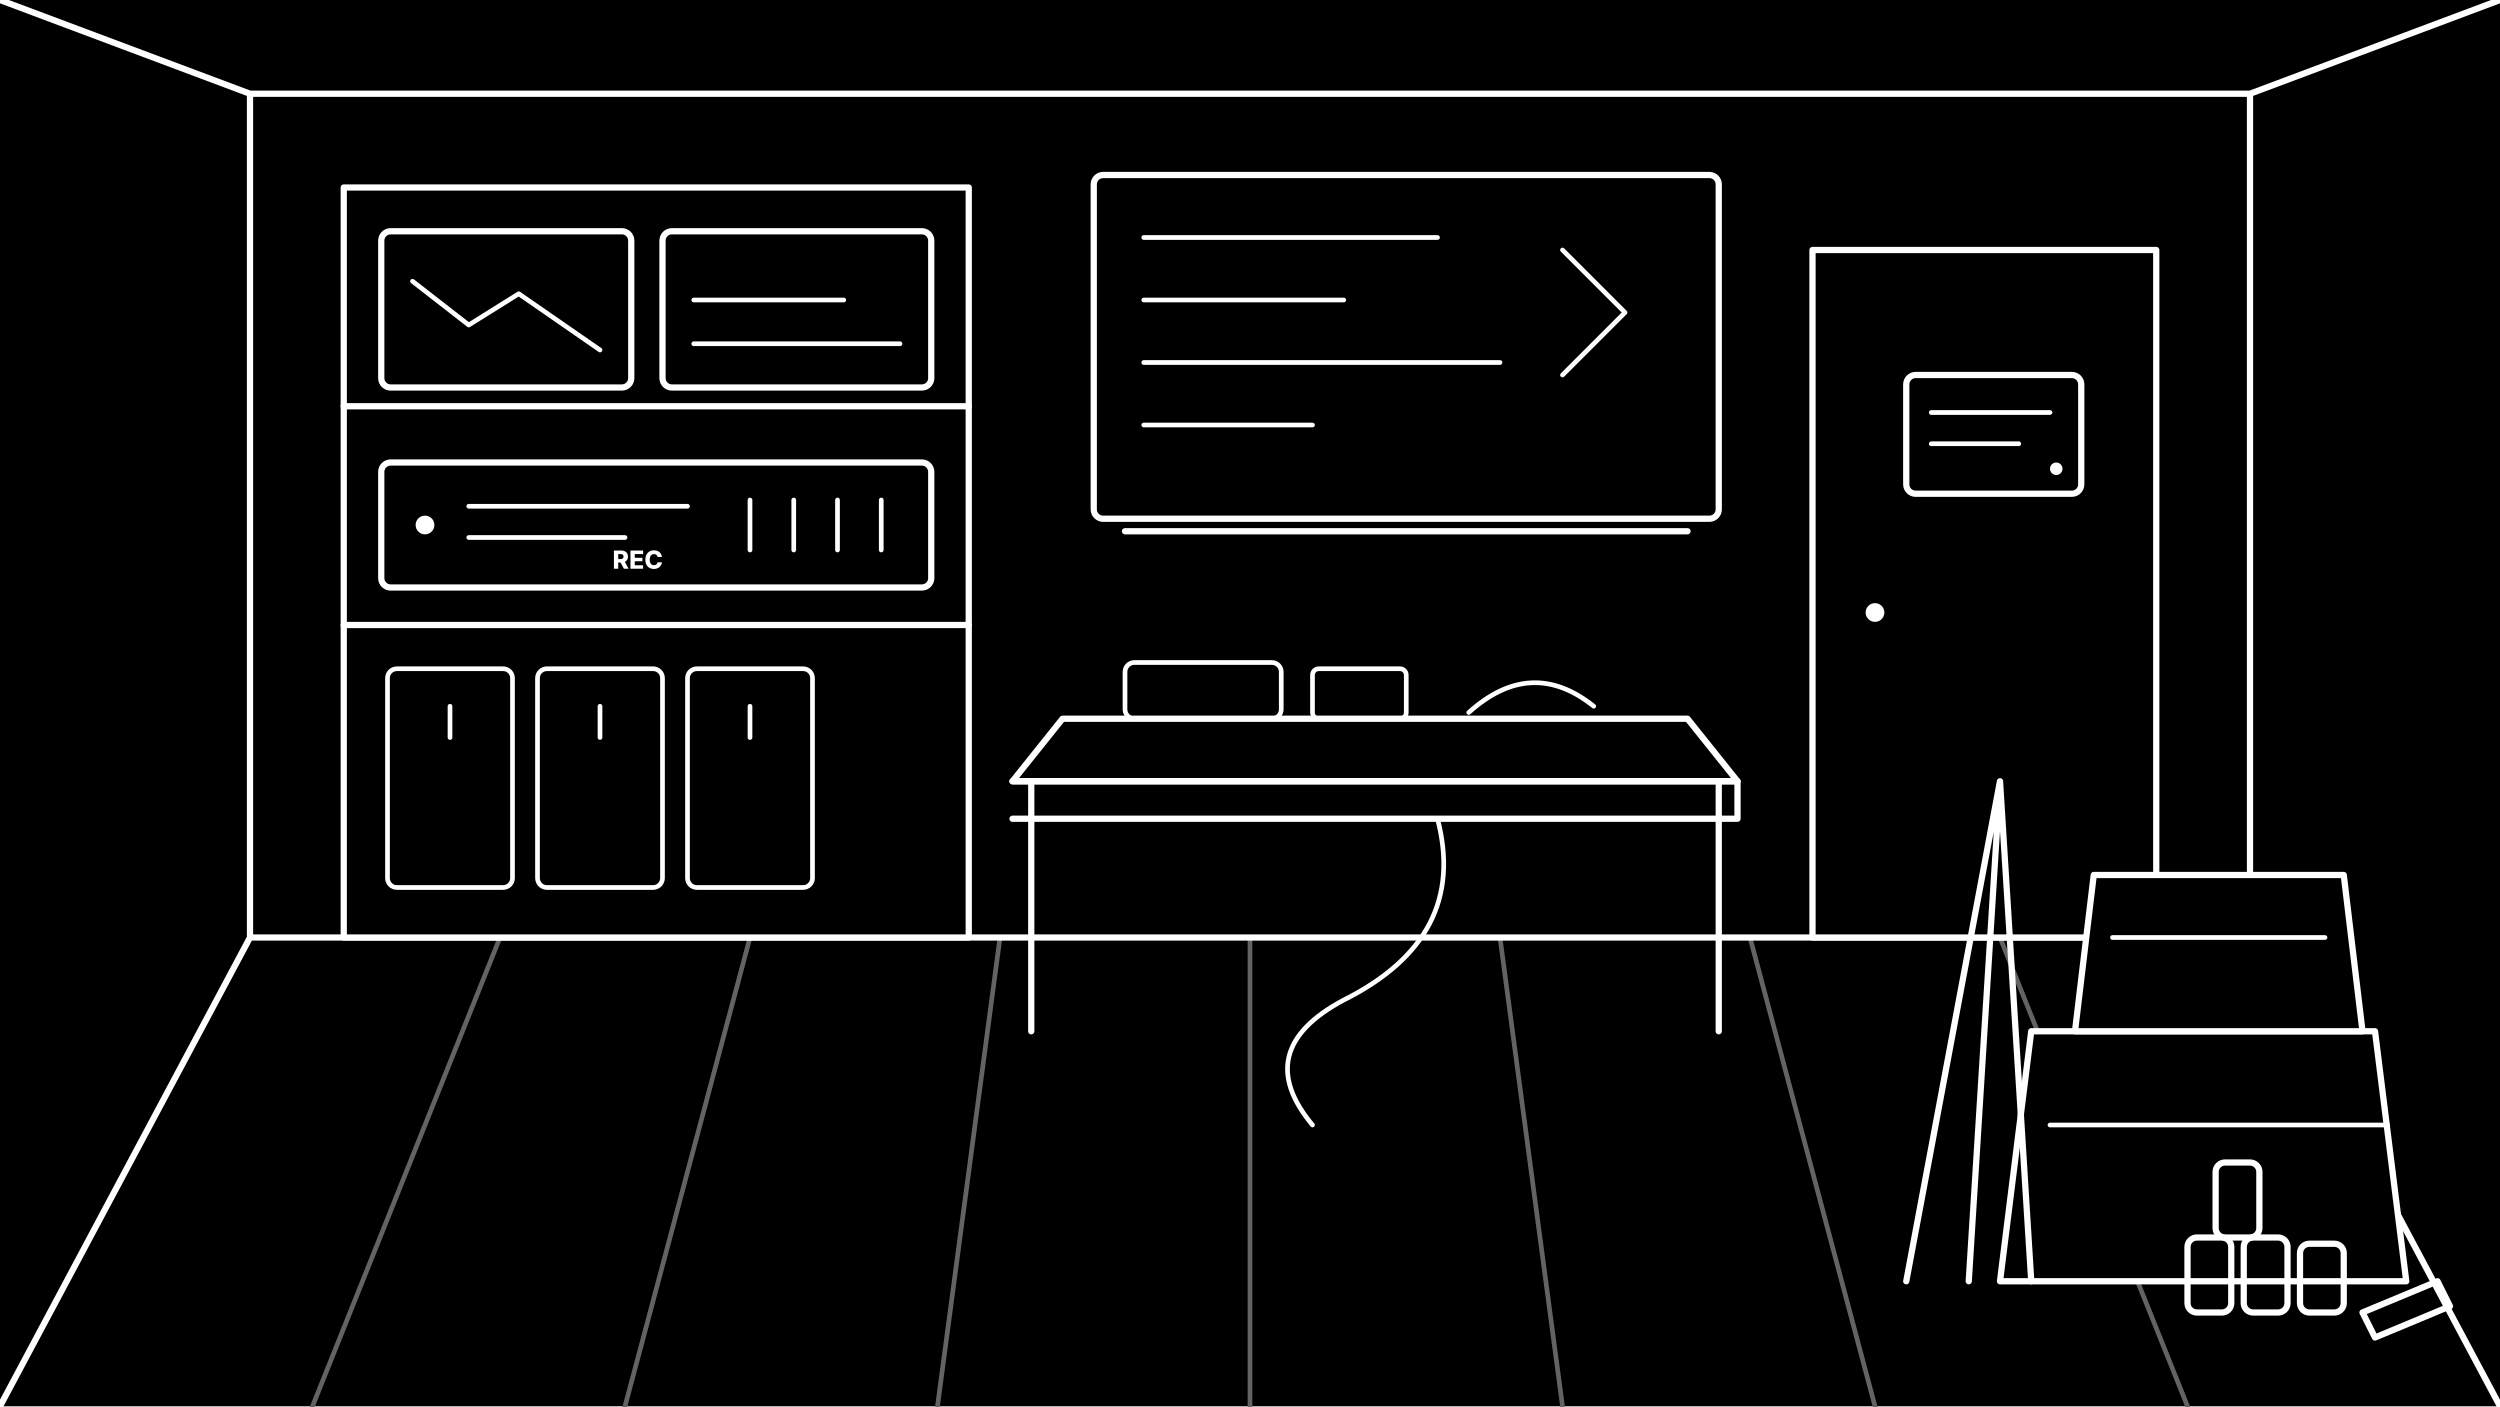
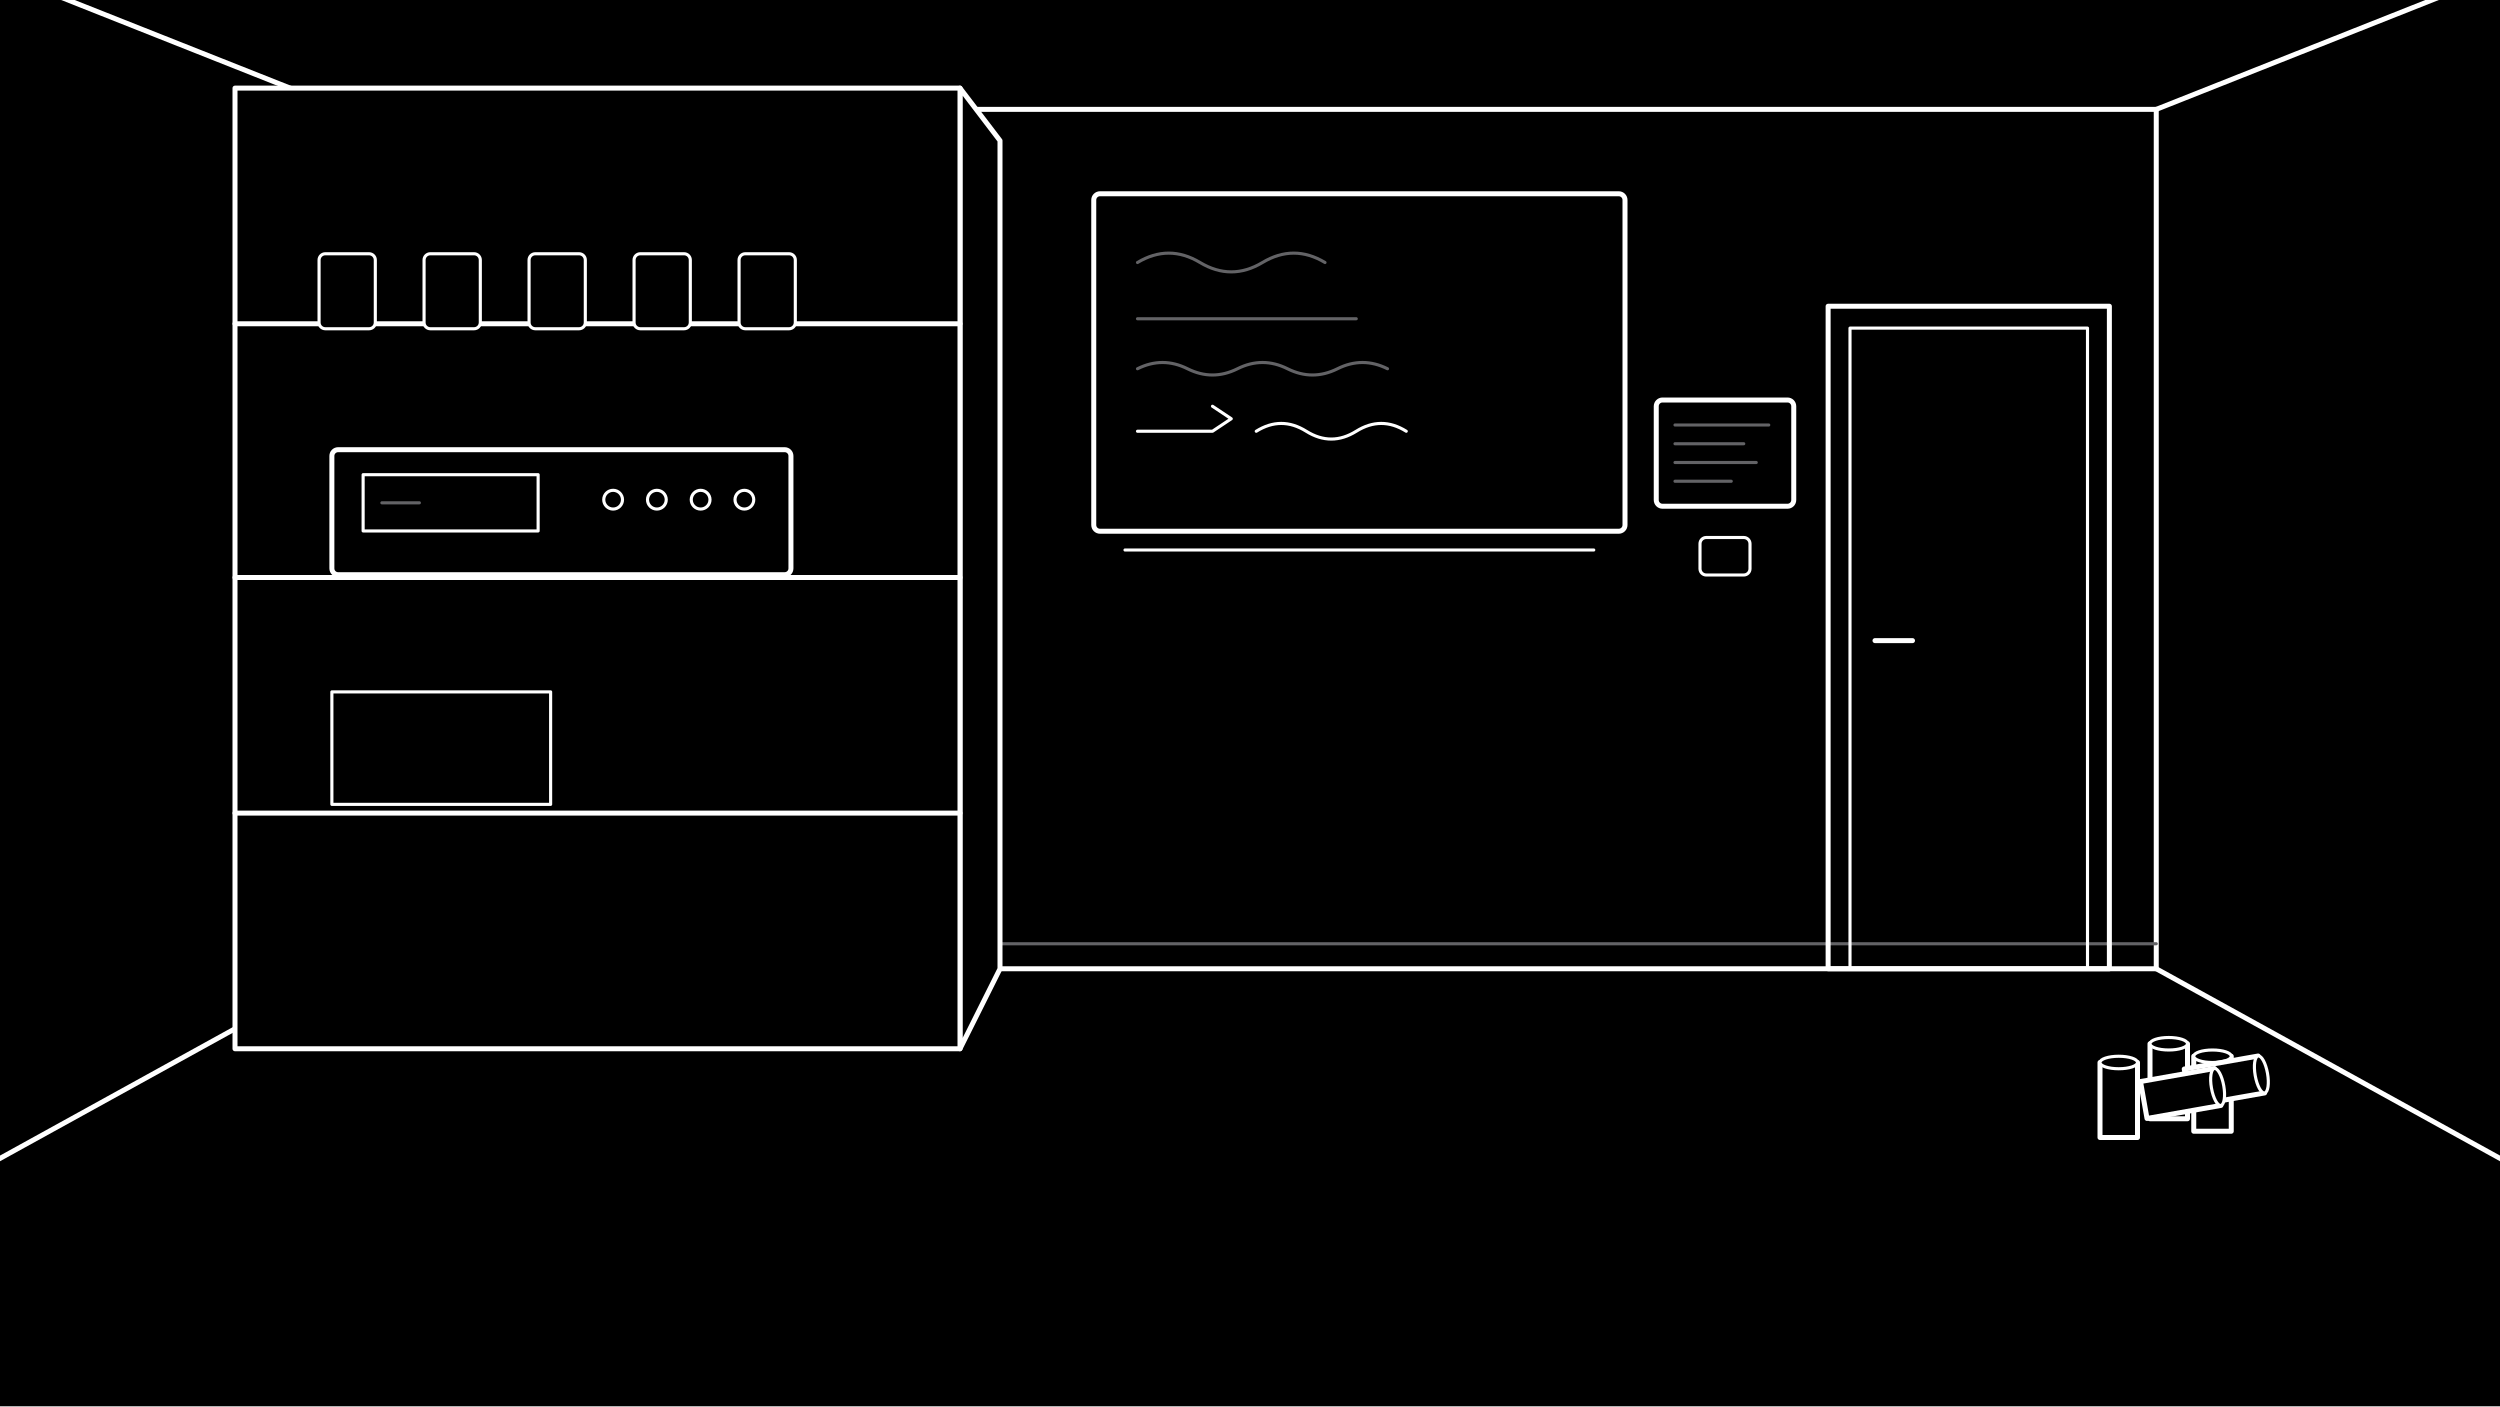
<svg xmlns="http://www.w3.org/2000/svg" viewBox="0 0 800 450">
-   <style>.w{fill:none;stroke:#fff;stroke-width:2;stroke-linejoin:round;stroke-linecap:round}.t{fill:none;stroke:#fff;stroke-width:1.5;stroke-linejoin:round;stroke-linecap:round}.g{fill:none;stroke:#636366;stroke-width:1.5;stroke-linecap:round}.k{fill:#000;stroke:#fff;stroke-width:2;stroke-linejoin:round}.f{fill:#fff}</style>
+   <style>.w{fill:none;stroke:#fff;stroke-width:1.6;stroke-linejoin:round;stroke-linecap:round}.t{fill:none;stroke:#fff;stroke-width:1;stroke-linejoin:round;stroke-linecap:round}.g{fill:none;stroke:#636366;stroke-width:1;stroke-linejoin:round;stroke-linecap:round}.k{fill:#000;stroke:#fff;stroke-width:1.6;stroke-linejoin:round;stroke-linecap:round}.kt{fill:#000;stroke:#fff;stroke-width:1;stroke-linejoin:round;stroke-linecap:round}.b{fill:#000;stroke:#C1121F;stroke-width:1.6;stroke-linejoin:round;stroke-linecap:round}.r{fill:none;stroke:#C1121F;stroke-width:1;stroke-linecap:round;stroke-linejoin:round}.gd{fill:#636366}</style>
  <rect width="800" height="450" fill="#000" />
-   <path class="g" d="M160 300 L100 450 M240 300 L200 450 M320 300 L300 450 M400 300 L400 450 M480 300 L500 450 M560 300 L600 450 M640 300 L700 450" />
-   <path class="w" d="M0 0 L80 30 L720 30 L800 0 M80 30 V300 H720 V30 M80 300 L0 450 M720 300 L800 450" />
-   <rect class="k" x="110" y="60" width="200" height="240" />
-   <path class="w" d="M110 130 H310 M110 200 H310" />
-   <g class="k">
-     <rect x="122" y="74" width="80" height="50" rx="3" />
-     <rect x="212" y="74" width="86" height="50" rx="3" />
+   <path class="w" d="M110.0 35.0 L690.0 35.0 L690.0 310.0 L110.0 310.0 Z" />
+   <path class="w" d="M110.0 35.0 L-470.0 -195.0" />
+   <path class="w" d="M690.0 35.0 L1270.0 -195.0" />
+   <path class="w" d="M110.0 310.0 L-470.0 630.0" />
+   <path class="w" d="M690.0 310.0 L1270.0 630.0" />
+   <path class="g" d="M110.0 302.0 L690.0 302.0" />
+   <path class="k" d="M320.0 45.0 L307.2 28.2 L307.2 335.6 L320.0 310.0 Z" />
+   <path class="k" d="M75.2 28.2 L307.2 28.2 L307.2 335.6 L75.2 335.6 Z" />
+   <path class="w" d="M75.2 103.6 L307.2 103.6" />
+   <path class="w" d="M75.2 184.8 L307.2 184.8" />
+   <path class="w" d="M75.2 260.2 L307.2 260.2" />
+   <rect class="kt" x="102.1" y="81.2" width="18" height="24" rx="2" />
+   <rect class="kt" x="135.7" y="81.2" width="18" height="24" rx="2" />
+   <rect class="kt" x="169.3" y="81.2" width="18" height="24" rx="2" />
+   <rect class="kt" x="202.9" y="81.2" width="18" height="24" rx="2" />
+   <rect class="kt" x="236.5" y="81.2" width="18" height="24" rx="2" />
+   <rect class="k" x="106.2" y="143.9" width="146.9" height="40" rx="2" />
+   <rect class="t" x="116.2" y="151.9" width="56" height="18" />
+   <path class="g" d="M122.2 160.9 h12" />
+   <circle class="t" cx="196.2" cy="159.9" r="3" />
+   <circle class="t" cx="210.2" cy="159.9" r="3" />
+   <circle class="t" cx="224.2" cy="159.9" r="3" />
+   <circle class="t" cx="238.2" cy="159.9" r="3" />
+   <rect class="kt" x="106.2" y="221.4" width="70" height="36" />
+   <rect class="w" x="350" y="62" width="170" height="108" rx="2" />
+   <path class="t" d="M360.0 176.0 L510.0 176.0" />
+   <path class="g" d="M364 84 q10 -6 20 0 t20 0 t20 0 M364 102 h70 M364 118 q8 -4 16 0 t16 0 t16 0 t16 0 t16 0" />
+   <path class="t" d="M364 138 h24 l6 -4 l-6 -4 M402 138 q8 -5 16 0 t16 0 t16 0" />
+   <rect class="w" x="585" y="98" width="90" height="212" />
+   <rect class="t" x="592" y="105" width="76" height="205" />
+   <path class="w" d="M600 205 h12" />
+   <rect class="k" x="530" y="128" width="44" height="34" rx="2" />
+   <path class="g" d="M536 136 h30" />
+   <path class="g" d="M536 142 h22" />
+   <path class="g" d="M536 148 h26" />
+   <path class="g" d="M536 154 h18" />
+   <rect class="t" x="544" y="172" width="16" height="12" rx="2" />
+   <path class="k" d="M688.0 358.0 V334.0 H700.0 V358.0 Z" />
+   <ellipse class="kt" cx="694.0" cy="334.0" rx="6" ry="2" />
+   <path class="k" d="M702.0 362.0 V338.0 H714.0 V362.0 Z" />
+   <ellipse class="kt" cx="708.0" cy="338.0" rx="6" ry="2" />
+   <path class="k" d="M672.0 364.0 V340.0 H684.0 V364.0 Z" />
+   <ellipse class="kt" cx="678.0" cy="340.0" rx="6" ry="2" />
+   <g transform="rotate(80 700.0 348.0)">
+     <path class="k" d="M694.0 348.0 V324.0 H706.0 V348.0 Z" />
+     <ellipse class="kt" cx="700.0" cy="324.0" rx="6" ry="2" />
  </g>
-   <path class="t" d="M132 90 L150 104 L166 94 L192 112 M222 110 H288 M222 96 H270" />
-   <rect class="k" x="122" y="148" width="176" height="40" rx="3" />
-   <g class="f">
-     <circle cx="136" cy="168" r="3" />
+   <g transform="rotate(80 686.0 352.0)">
+     <path class="k" d="M680.0 352.0 V328.0 H692.0 V352.0 Z" />
+     <ellipse class="kt" cx="686.0" cy="328.0" rx="6" ry="2" />
  </g>
-   <path class="t" d="M150 162 H220 M150 172 H200 M240 160 V176 M254 160 V176 M268 160 V176 M282 160 V176" />
-   <text x="196" y="182" font-family="-apple-system,system-ui,sans-serif" font-size="8" font-weight="800" fill="#fff">REC</text>
-   <g class="t">
-     <rect x="124" y="214" width="40" height="70" rx="3" />
-     <rect x="172" y="214" width="40" height="70" rx="3" />
-     <rect x="220" y="214" width="40" height="70" rx="3" />
-     <path d="M144 226 V236 M192 226 V236 M240 226 V236" />
-   </g>
-   <rect class="w" x="350" y="56" width="200" height="110" rx="3" />
-   <path class="w" d="M360 170 H540" />
-   <path class="t" d="M366 76 H460 M366 96 H430 M366 116 H480 M366 136 H420 M500 80 L520 100 L500 120" />
-   <rect class="k" x="580" y="80" width="110" height="220" />
-   <circle class="f" cx="600" cy="196" r="3" />
-   <rect class="k" x="610" y="120" width="56" height="38" rx="3" />
-   <path class="t" d="M618 132 H656 M618 142 H646" />
-   <circle class="f" cx="658" cy="150" r="2" />
-   <path class="k" d="M340 230 H540 L556 250 H324 Z" />
-   <path class="w" d="M330 250 V330 M550 250 V330 M324 250 H556 V262 H324" />
-   <g class="t">
-     <rect x="360" y="212" width="50" height="18" rx="3" />
-     <rect x="420" y="214" width="30" height="16" rx="2" />
-     <path d="M470 228 Q490 210 510 226" />
-   </g>
-   <path class="t" d="M460 262 Q470 300 430 320 Q400 336 420 360" />
-   <g class="k">
-     <path d="M650 330 H760 L770 410 H640 Z" />
-     <path d="M670 280 H750 L756 330 H664 Z" />
-   </g>
-   <path class="t" d="M656 360 H764 M676 300 H744" />
-   <g class="w">
-     <rect x="700" y="396" width="14" height="24" rx="3" />
-     <rect x="718" y="396" width="14" height="24" rx="3" />
-     <rect x="736" y="398" width="14" height="22" rx="3" />
-     <rect x="709" y="372" width="14" height="24" rx="3" />
-     <path d="M756 420 L780 410 L784 418 L760 428 Z" />
-   </g>
-   <path class="w" d="M610 410 L640 250 M630 410 L640 250 M650 410 L640 250" />
</svg>
